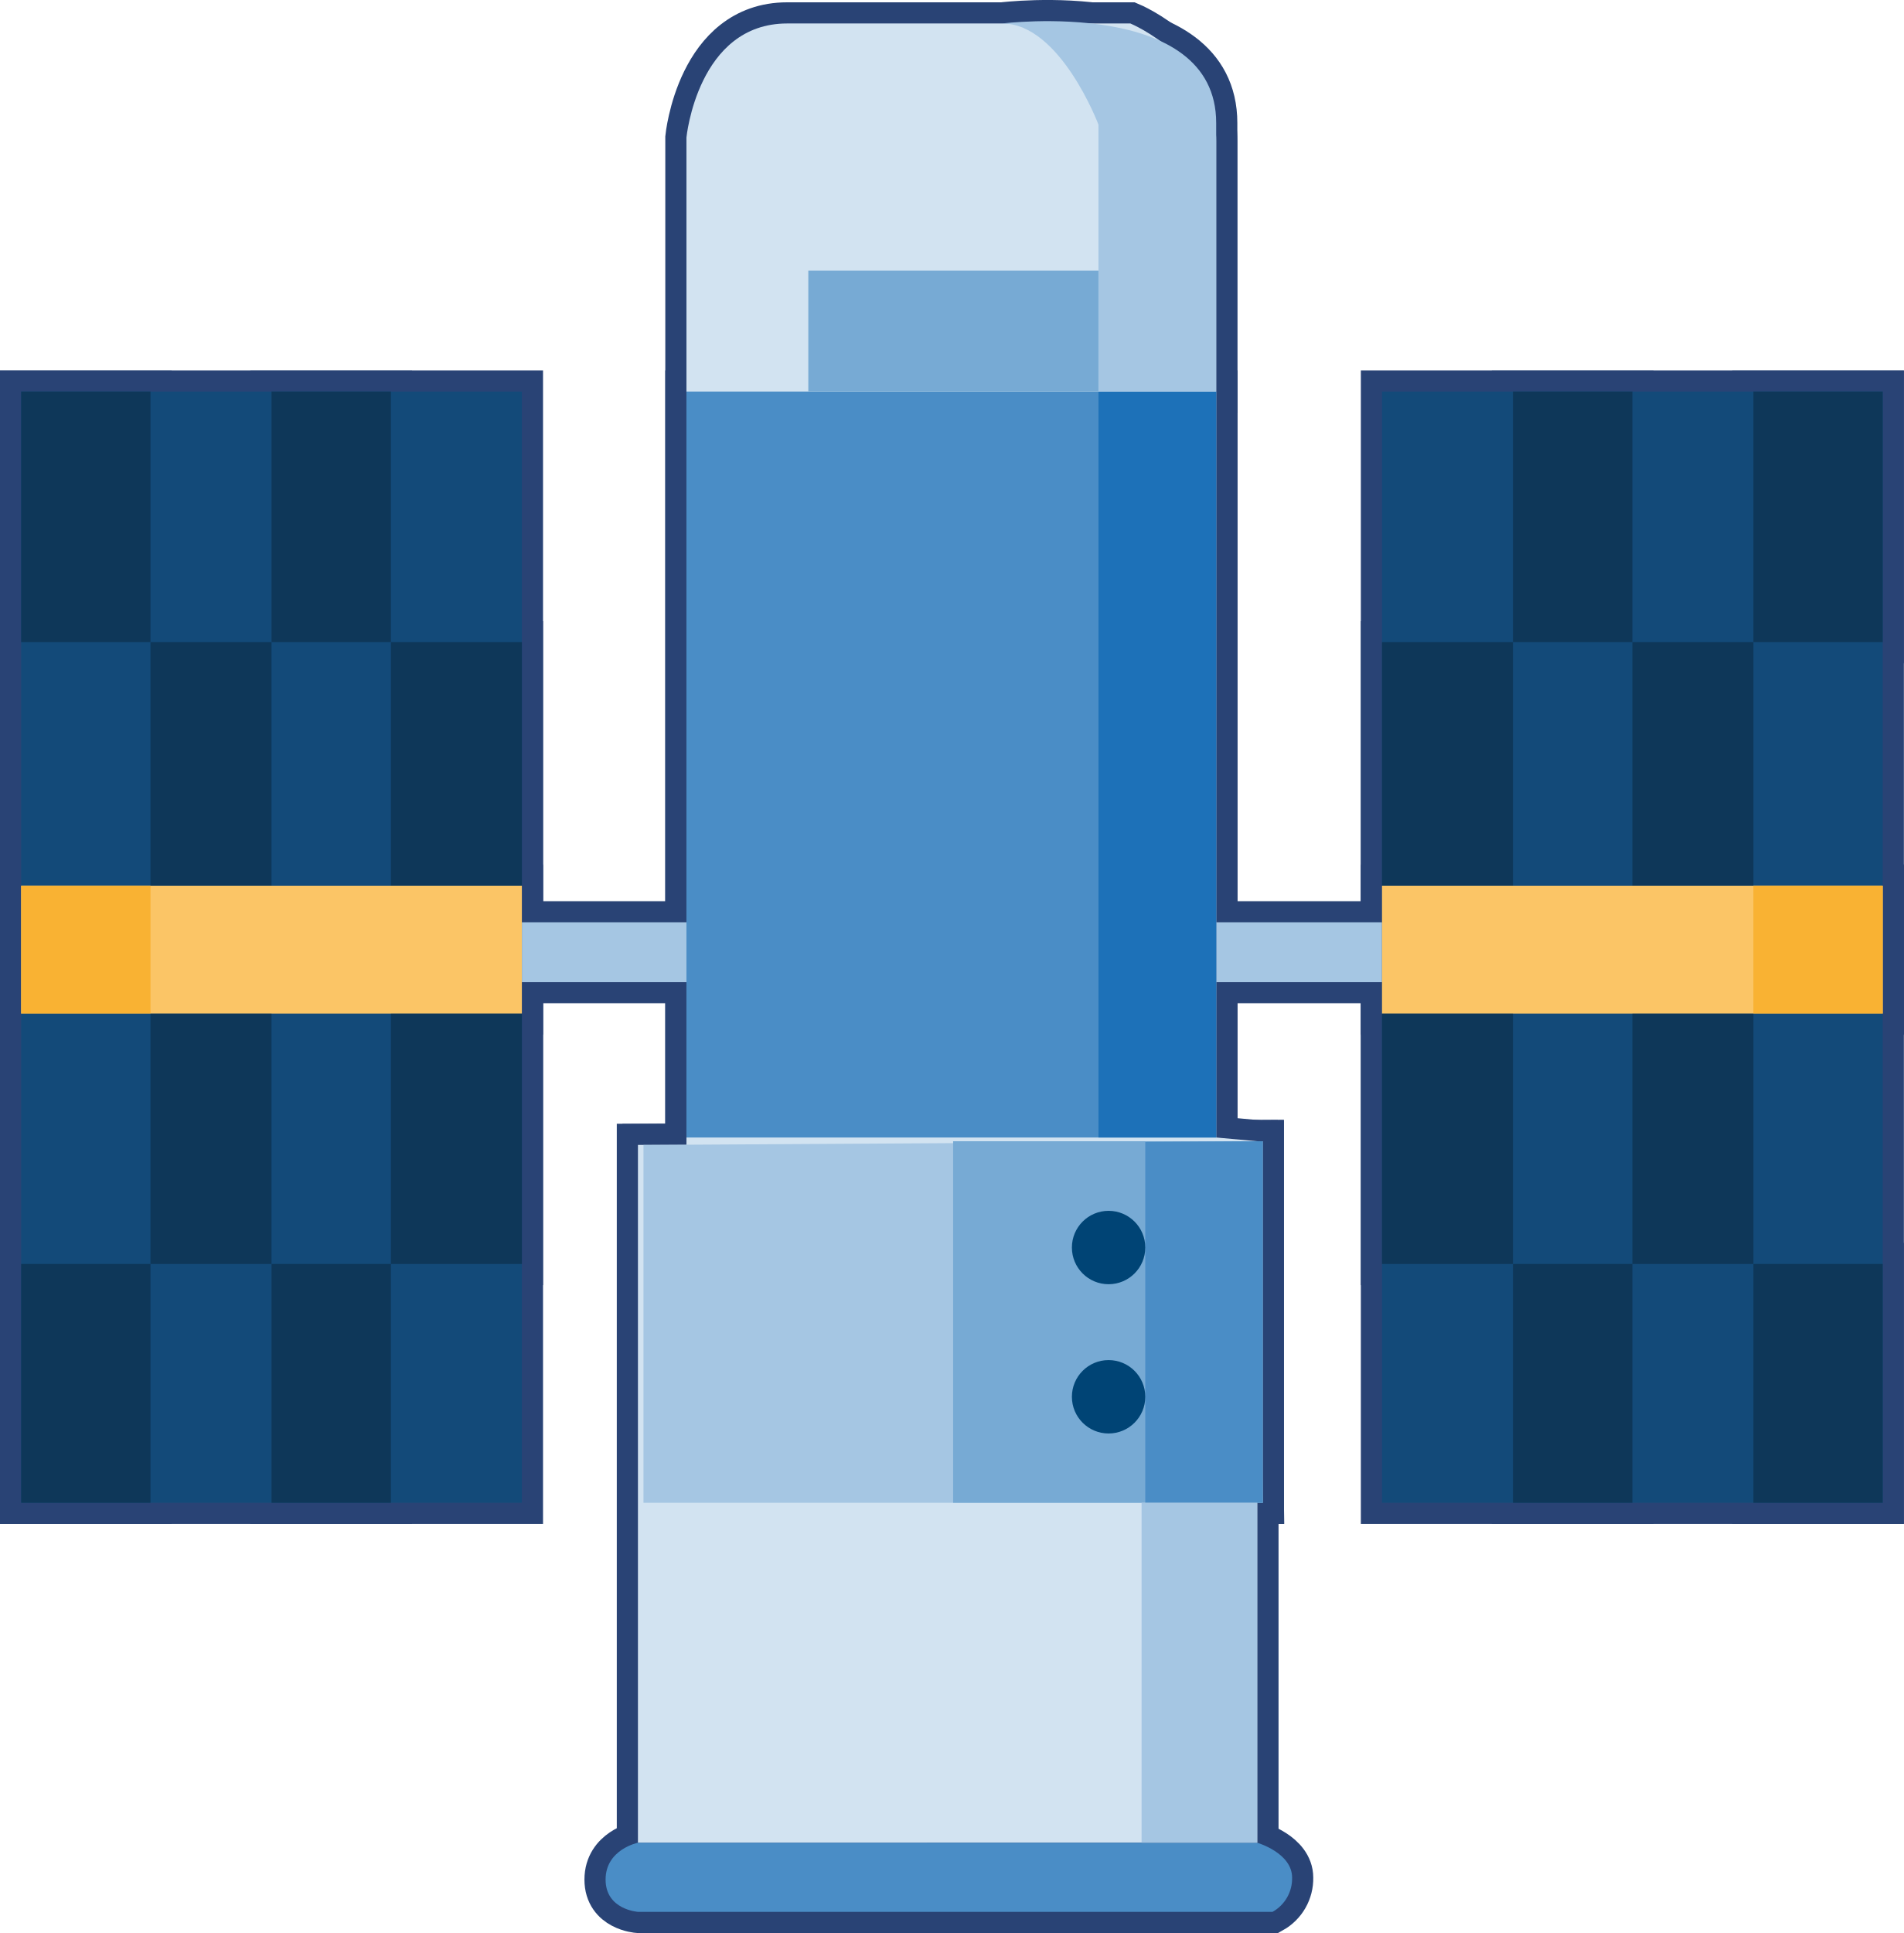
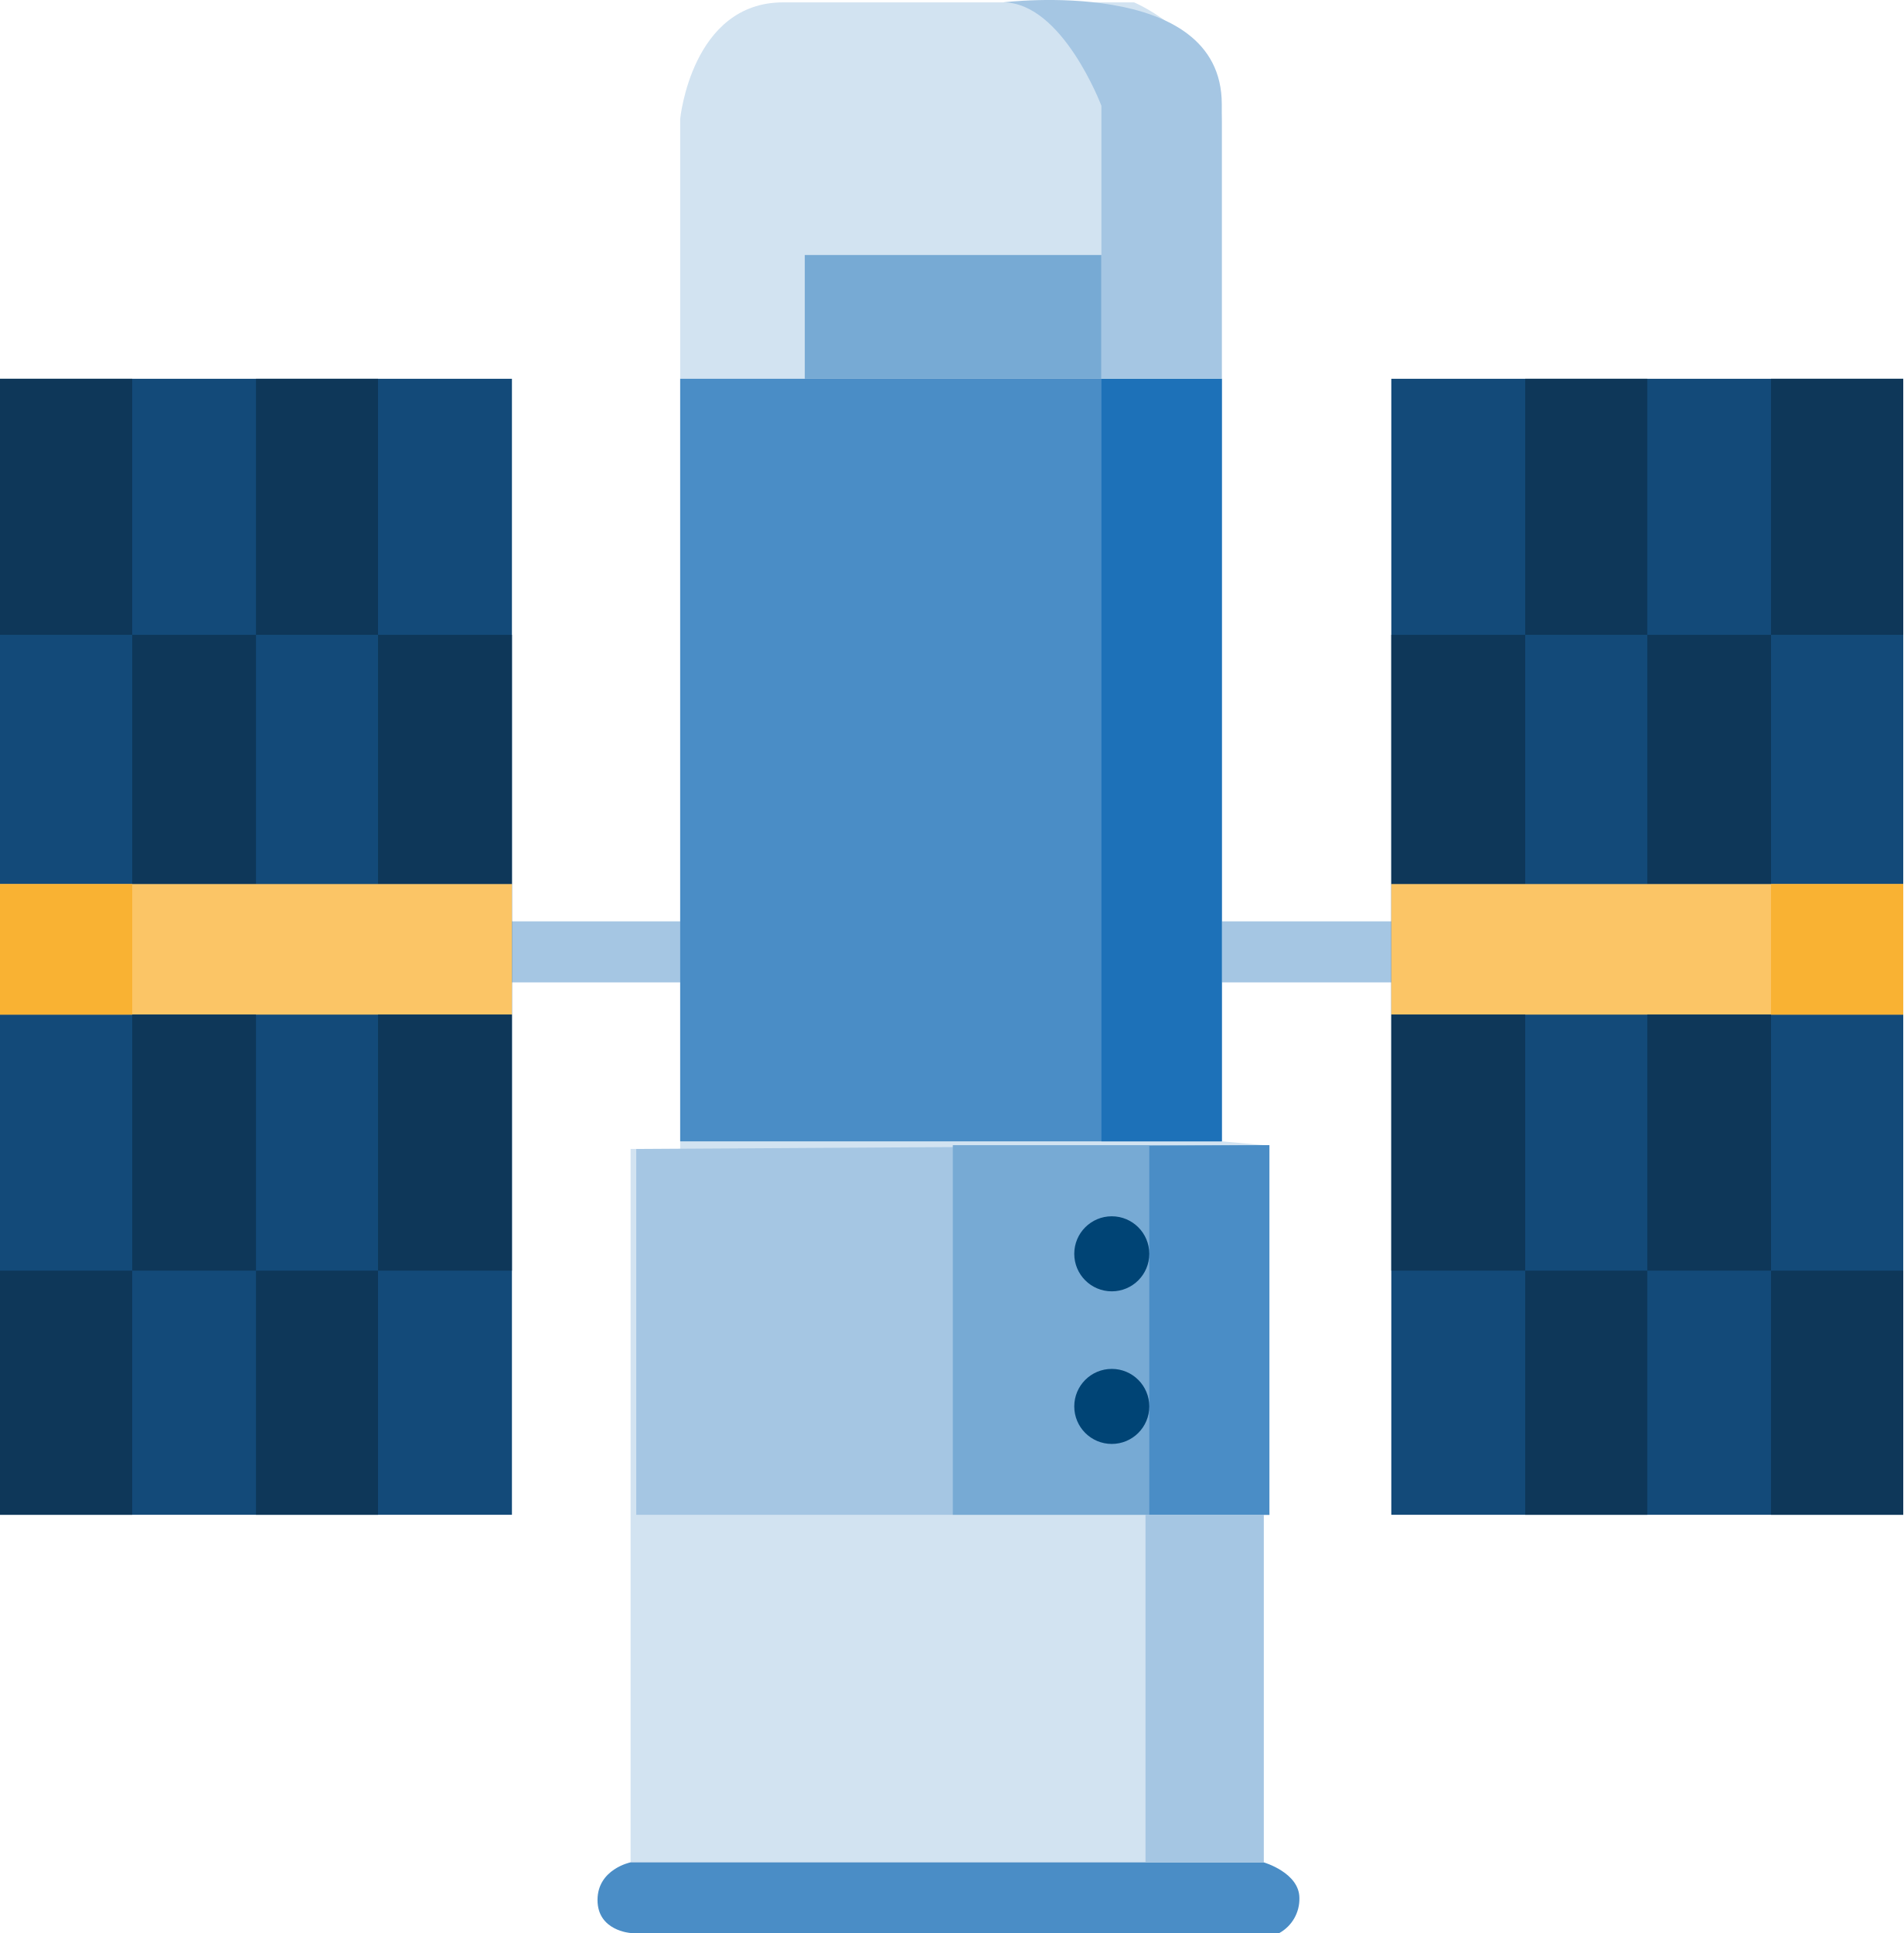
- <svg xmlns="http://www.w3.org/2000/svg" viewBox="0 0 855.16 868.06">
+ <svg xmlns="http://www.w3.org/2000/svg" viewBox="0 0 836.16 849.06">
  <defs>
-     <style>.cls-1{fill:none;stroke:#294375;stroke-width:19px;}.cls-2{fill:#d2e3f1;}.cls-3{fill:#4a8dc6;}.cls-4{fill:#a5c6e3;}.cls-5{fill:#134a79;}.cls-6{fill:#0e3759;}.cls-7{fill:#fbc566;}.cls-8{fill:#f9b233;}.cls-9{fill:#77aad4;}.cls-10{fill:#1d71b8;}.cls-11{fill:#004475;}</style>
+     <style>.cls-1{fill:#d2e3f1;}.cls-2{fill:#4a8dc6;}.cls-3{fill:#a5c6e3;}.cls-4{fill:#134a79;}.cls-5{fill:#0e3759;}.cls-6{fill:#fbc566;}.cls-7{fill:#f9b233;}.cls-8{fill:#77aad4;}.cls-9{fill:#1d71b8;}.cls-10{fill:#004475;}</style>
  </defs>
+   <g id="Layer_2" data-name="Layer 2">
+     <path class="cls-1" d="M472.53,886.38V573h21.79V120.59s5-51.2,45.24-51.2H693.72s38.54,16,38.54,52.88v447.4l18.43,1.68v315Z" transform="translate(-195.49 -68.35)" />
+     <path class="cls-2" d="M472.53,917.41S458,916.48,458,902.92s14.49-16.54,14.49-16.54H750.69s15.67,4.53,15.67,15.67a17.13,17.13,0,0,1-8.78,15.36Z" transform="translate(-195.49 -68.35)" />
+     <rect class="cls-3" x="536.77" y="404.7" width="78.2" height="26.81" />
+     <rect class="cls-4" x="611.25" y="166.38" width="224.91" height="498.98" />
+     <rect class="cls-5" x="670.08" y="166.38" width="53.62" height="112.46" />
+     <rect class="cls-5" x="778.07" y="166.38" width="58.09" height="112.46" />
+     <rect class="cls-5" x="723.71" y="278.84" width="54.37" height="109.48" />
+     <rect class="cls-5" x="611.25" y="278.84" width="58.83" height="109.48" />
+     <rect class="cls-6" x="611.25" y="388.31" width="224.91" height="57.35" />
+     <rect class="cls-7" x="778.07" y="388.31" width="58.09" height="57.35" />
+     <rect class="cls-5" x="723.71" y="445.66" width="54.37" height="112.46" />
+     <rect class="cls-5" x="778.07" y="558.12" width="58.09" height="107.24" />
+     <rect class="cls-5" x="670.08" y="558.12" width="53.62" height="107.24" />
+     <rect class="cls-5" x="611.25" y="445.66" width="58.83" height="112.46" />
+     <rect class="cls-3" x="221.19" y="404.7" width="78.2" height="26.81" />
+     <rect class="cls-4" y="166.38" width="224.91" height="498.98" />
+     <rect class="cls-5" x="112.46" y="166.38" width="53.62" height="112.46" />
+     <rect class="cls-5" y="166.38" width="58.09" height="112.46" />
+     <rect class="cls-5" x="58.09" y="278.84" width="54.37" height="109.48" />
+     <rect class="cls-5" x="166.08" y="278.84" width="58.83" height="109.48" />
+     <rect class="cls-6" y="388.31" width="224.91" height="57.35" />
+     <rect class="cls-7" y="388.31" width="58.09" height="57.35" />
+     <rect class="cls-5" x="58.09" y="445.66" width="54.37" height="112.46" />
+     <rect class="cls-5" y="558.12" width="58.09" height="107.24" />
+     <rect class="cls-5" x="112.46" y="558.12" width="53.62" height="107.24" />
+     <rect class="cls-5" x="166.08" y="445.66" width="58.83" height="112.46" />
+   </g>
+   <g id="Layer_4" data-name="Layer 4">
+     <polygon class="cls-3" points="279.53 504.68 279.53 665.36 557.69 665.36 557.69 503 279.53 504.68" />
+     <polygon class="cls-8" points="418.61 503 418.61 665.36 557.69 665.36 555.21 503 418.61 503" />
+     <polygon class="cls-2" points="504.92 503.32 504.92 665.36 557.69 665.36 557.69 503 504.92 503.32" />
+     <rect class="cls-3" x="503.26" y="665.36" width="51.95" height="152.67" />
+     <rect class="cls-2" x="298.83" y="166.38" width="237.95" height="334.95" />
+     <rect class="cls-9" x="483.9" y="166.38" width="52.88" height="334.95" />
+     <rect class="cls-8" x="353.57" y="112.01" width="130.33" height="54.37" />
+     <path class="cls-3" d="M636.19,69.39s96.07-11.91,96.07,44.69V234.73H679.38V114.82S662.26,69.39,636.19,69.39Z" transform="translate(-195.49 -68.35)" />
+   </g>
  <g id="Layer_3" data-name="Layer 3">
-     <path class="cls-1" d="M472.53,886.38V573h21.79V120.59s5-51.2,45.24-51.2H693.72s38.54,16,38.54,52.88v447.4l18.43,1.68v315Z" transform="translate(-185.99 -58.85)" />
-     <path class="cls-1" d="M472.53,917.41S458,916.48,458,902.92s14.49-16.54,14.49-16.54H750.69s15.67,4.53,15.67,15.67a17.13,17.13,0,0,1-8.78,15.36Z" transform="translate(-185.99 -58.85)" />
-     <rect class="cls-1" x="546.27" y="414.2" width="78.2" height="26.81" />
-     <rect class="cls-1" x="620.75" y="175.88" width="224.91" height="498.98" />
-     <rect class="cls-1" x="679.58" y="175.88" width="53.62" height="112.46" />
-     <rect class="cls-1" x="787.57" y="175.88" width="58.09" height="112.46" />
-     <rect class="cls-1" x="733.21" y="288.34" width="54.37" height="109.48" />
-     <rect class="cls-1" x="620.75" y="288.34" width="58.83" height="109.48" />
-     <rect class="cls-1" x="620.75" y="397.81" width="224.91" height="57.35" />
-     <rect class="cls-1" x="787.57" y="397.81" width="58.09" height="57.35" />
-     <rect class="cls-1" x="733.21" y="455.16" width="54.37" height="112.46" />
-     <rect class="cls-1" x="787.57" y="567.62" width="58.09" height="107.24" />
-     <rect class="cls-1" x="679.58" y="567.62" width="53.62" height="107.24" />
-     <rect class="cls-1" x="620.75" y="455.16" width="58.83" height="112.46" />
-     <rect class="cls-1" x="230.69" y="414.2" width="78.2" height="26.81" />
-     <rect class="cls-1" x="9.5" y="175.88" width="224.91" height="498.98" />
-     <rect class="cls-1" x="121.96" y="175.88" width="53.62" height="112.46" />
-     <rect class="cls-1" x="9.5" y="175.88" width="58.09" height="112.46" />
-     <rect class="cls-1" x="67.59" y="288.34" width="54.37" height="109.48" />
-     <rect class="cls-1" x="175.58" y="288.34" width="58.83" height="109.48" />
-     <rect class="cls-1" x="9.5" y="397.81" width="224.91" height="57.35" />
-     <rect class="cls-1" x="9.5" y="397.81" width="58.09" height="57.35" />
-     <rect class="cls-1" x="67.59" y="455.16" width="54.37" height="112.46" />
-     <rect class="cls-1" x="9.5" y="567.62" width="58.09" height="107.24" />
-     <rect class="cls-1" x="121.96" y="567.62" width="53.62" height="107.24" />
-     <rect class="cls-1" x="175.58" y="455.16" width="58.83" height="112.46" />
-     <polygon class="cls-1" points="289.03 514.18 289.03 674.86 567.19 674.86 567.19 512.5 289.03 514.18" />
-     <polygon class="cls-1" points="428.11 512.5 428.11 674.86 567.19 674.86 564.71 512.5 428.11 512.5" />
-     <polygon class="cls-1" points="514.42 512.82 514.42 674.86 567.19 674.86 567.19 512.5 514.42 512.82" />
-     <rect class="cls-1" x="512.76" y="674.86" width="51.95" height="152.67" />
-     <rect class="cls-1" x="308.33" y="175.88" width="237.95" height="334.95" />
-     <rect class="cls-1" x="493.4" y="175.88" width="52.88" height="334.95" />
-     <rect class="cls-1" x="363.07" y="121.51" width="130.33" height="54.37" />
-     <path class="cls-1" d="M636.19,69.39s96.07-11.91,96.07,44.69V234.73H679.38V114.82S662.26,69.39,636.19,69.39Z" transform="translate(-185.99 -58.85)" />
-     <circle class="cls-1" cx="497.94" cy="560.23" r="16.48" />
-     <circle class="cls-1" cx="497.94" cy="627.26" r="16.48" />
-     <path class="cls-2" d="M472.53,886.38V573h21.79V120.59s5-51.2,45.24-51.2H693.72s38.54,16,38.54,52.88v447.4l18.43,1.68v315Z" transform="translate(-185.99 -58.85)" />
-     <path class="cls-3" d="M472.53,917.41S458,916.48,458,902.92s14.49-16.54,14.49-16.54H750.69s15.67,4.53,15.67,15.67a17.13,17.13,0,0,1-8.78,15.36Z" transform="translate(-185.99 -58.85)" />
-     <rect class="cls-4" x="546.27" y="414.2" width="78.2" height="26.81" />
-     <rect class="cls-5" x="620.75" y="175.88" width="224.91" height="498.98" />
-     <rect class="cls-6" x="679.58" y="175.88" width="53.62" height="112.46" />
-     <rect class="cls-6" x="787.57" y="175.88" width="58.09" height="112.46" />
-     <rect class="cls-6" x="733.21" y="288.34" width="54.37" height="109.48" />
-     <rect class="cls-6" x="620.75" y="288.34" width="58.83" height="109.48" />
-     <rect class="cls-7" x="620.75" y="397.81" width="224.91" height="57.35" />
-     <rect class="cls-8" x="787.57" y="397.81" width="58.09" height="57.35" />
-     <rect class="cls-6" x="733.21" y="455.16" width="54.37" height="112.46" />
-     <rect class="cls-6" x="787.57" y="567.62" width="58.09" height="107.24" />
-     <rect class="cls-6" x="679.58" y="567.62" width="53.62" height="107.24" />
-     <rect class="cls-6" x="620.75" y="455.16" width="58.83" height="112.46" />
-     <rect class="cls-4" x="230.69" y="414.2" width="78.2" height="26.81" />
-     <rect class="cls-5" x="9.5" y="175.88" width="224.91" height="498.98" />
-     <rect class="cls-6" x="121.96" y="175.88" width="53.62" height="112.46" />
-     <rect class="cls-6" x="9.5" y="175.88" width="58.09" height="112.46" />
-     <rect class="cls-6" x="67.59" y="288.34" width="54.37" height="109.48" />
-     <rect class="cls-6" x="175.58" y="288.34" width="58.83" height="109.48" />
-     <rect class="cls-7" x="9.5" y="397.81" width="224.91" height="57.35" />
-     <rect class="cls-8" x="9.5" y="397.81" width="58.09" height="57.35" />
-     <rect class="cls-6" x="67.59" y="455.16" width="54.37" height="112.46" />
-     <rect class="cls-6" x="9.5" y="567.62" width="58.09" height="107.24" />
-     <rect class="cls-6" x="121.96" y="567.62" width="53.62" height="107.24" />
-     <rect class="cls-6" x="175.58" y="455.16" width="58.83" height="112.46" />
-     <polygon class="cls-4" points="289.03 514.18 289.03 674.86 567.19 674.86 567.19 512.5 289.03 514.18" />
-     <polygon class="cls-9" points="428.11 512.5 428.11 674.86 567.19 674.86 564.71 512.5 428.11 512.5" />
-     <polygon class="cls-3" points="514.42 512.82 514.42 674.86 567.19 674.86 567.19 512.5 514.42 512.82" />
-     <rect class="cls-4" x="512.76" y="674.86" width="51.95" height="152.67" />
-     <rect class="cls-3" x="308.33" y="175.88" width="237.95" height="334.95" />
-     <rect class="cls-10" x="493.4" y="175.88" width="52.88" height="334.95" />
-     <rect class="cls-9" x="363.07" y="121.51" width="130.33" height="54.37" />
-     <path class="cls-4" d="M636.19,69.39s96.07-11.91,96.07,44.69V234.73H679.38V114.82S662.26,69.39,636.19,69.39Z" transform="translate(-185.99 -58.85)" />
-     <circle class="cls-11" cx="497.94" cy="560.23" r="16.48" />
-     <circle class="cls-11" cx="497.94" cy="627.26" r="16.48" />
+     <circle class="cls-10" cx="488.44" cy="550.73" r="16.48" />
+     <circle class="cls-10" cx="488.44" cy="617.76" r="16.48" />
  </g>
</svg>
